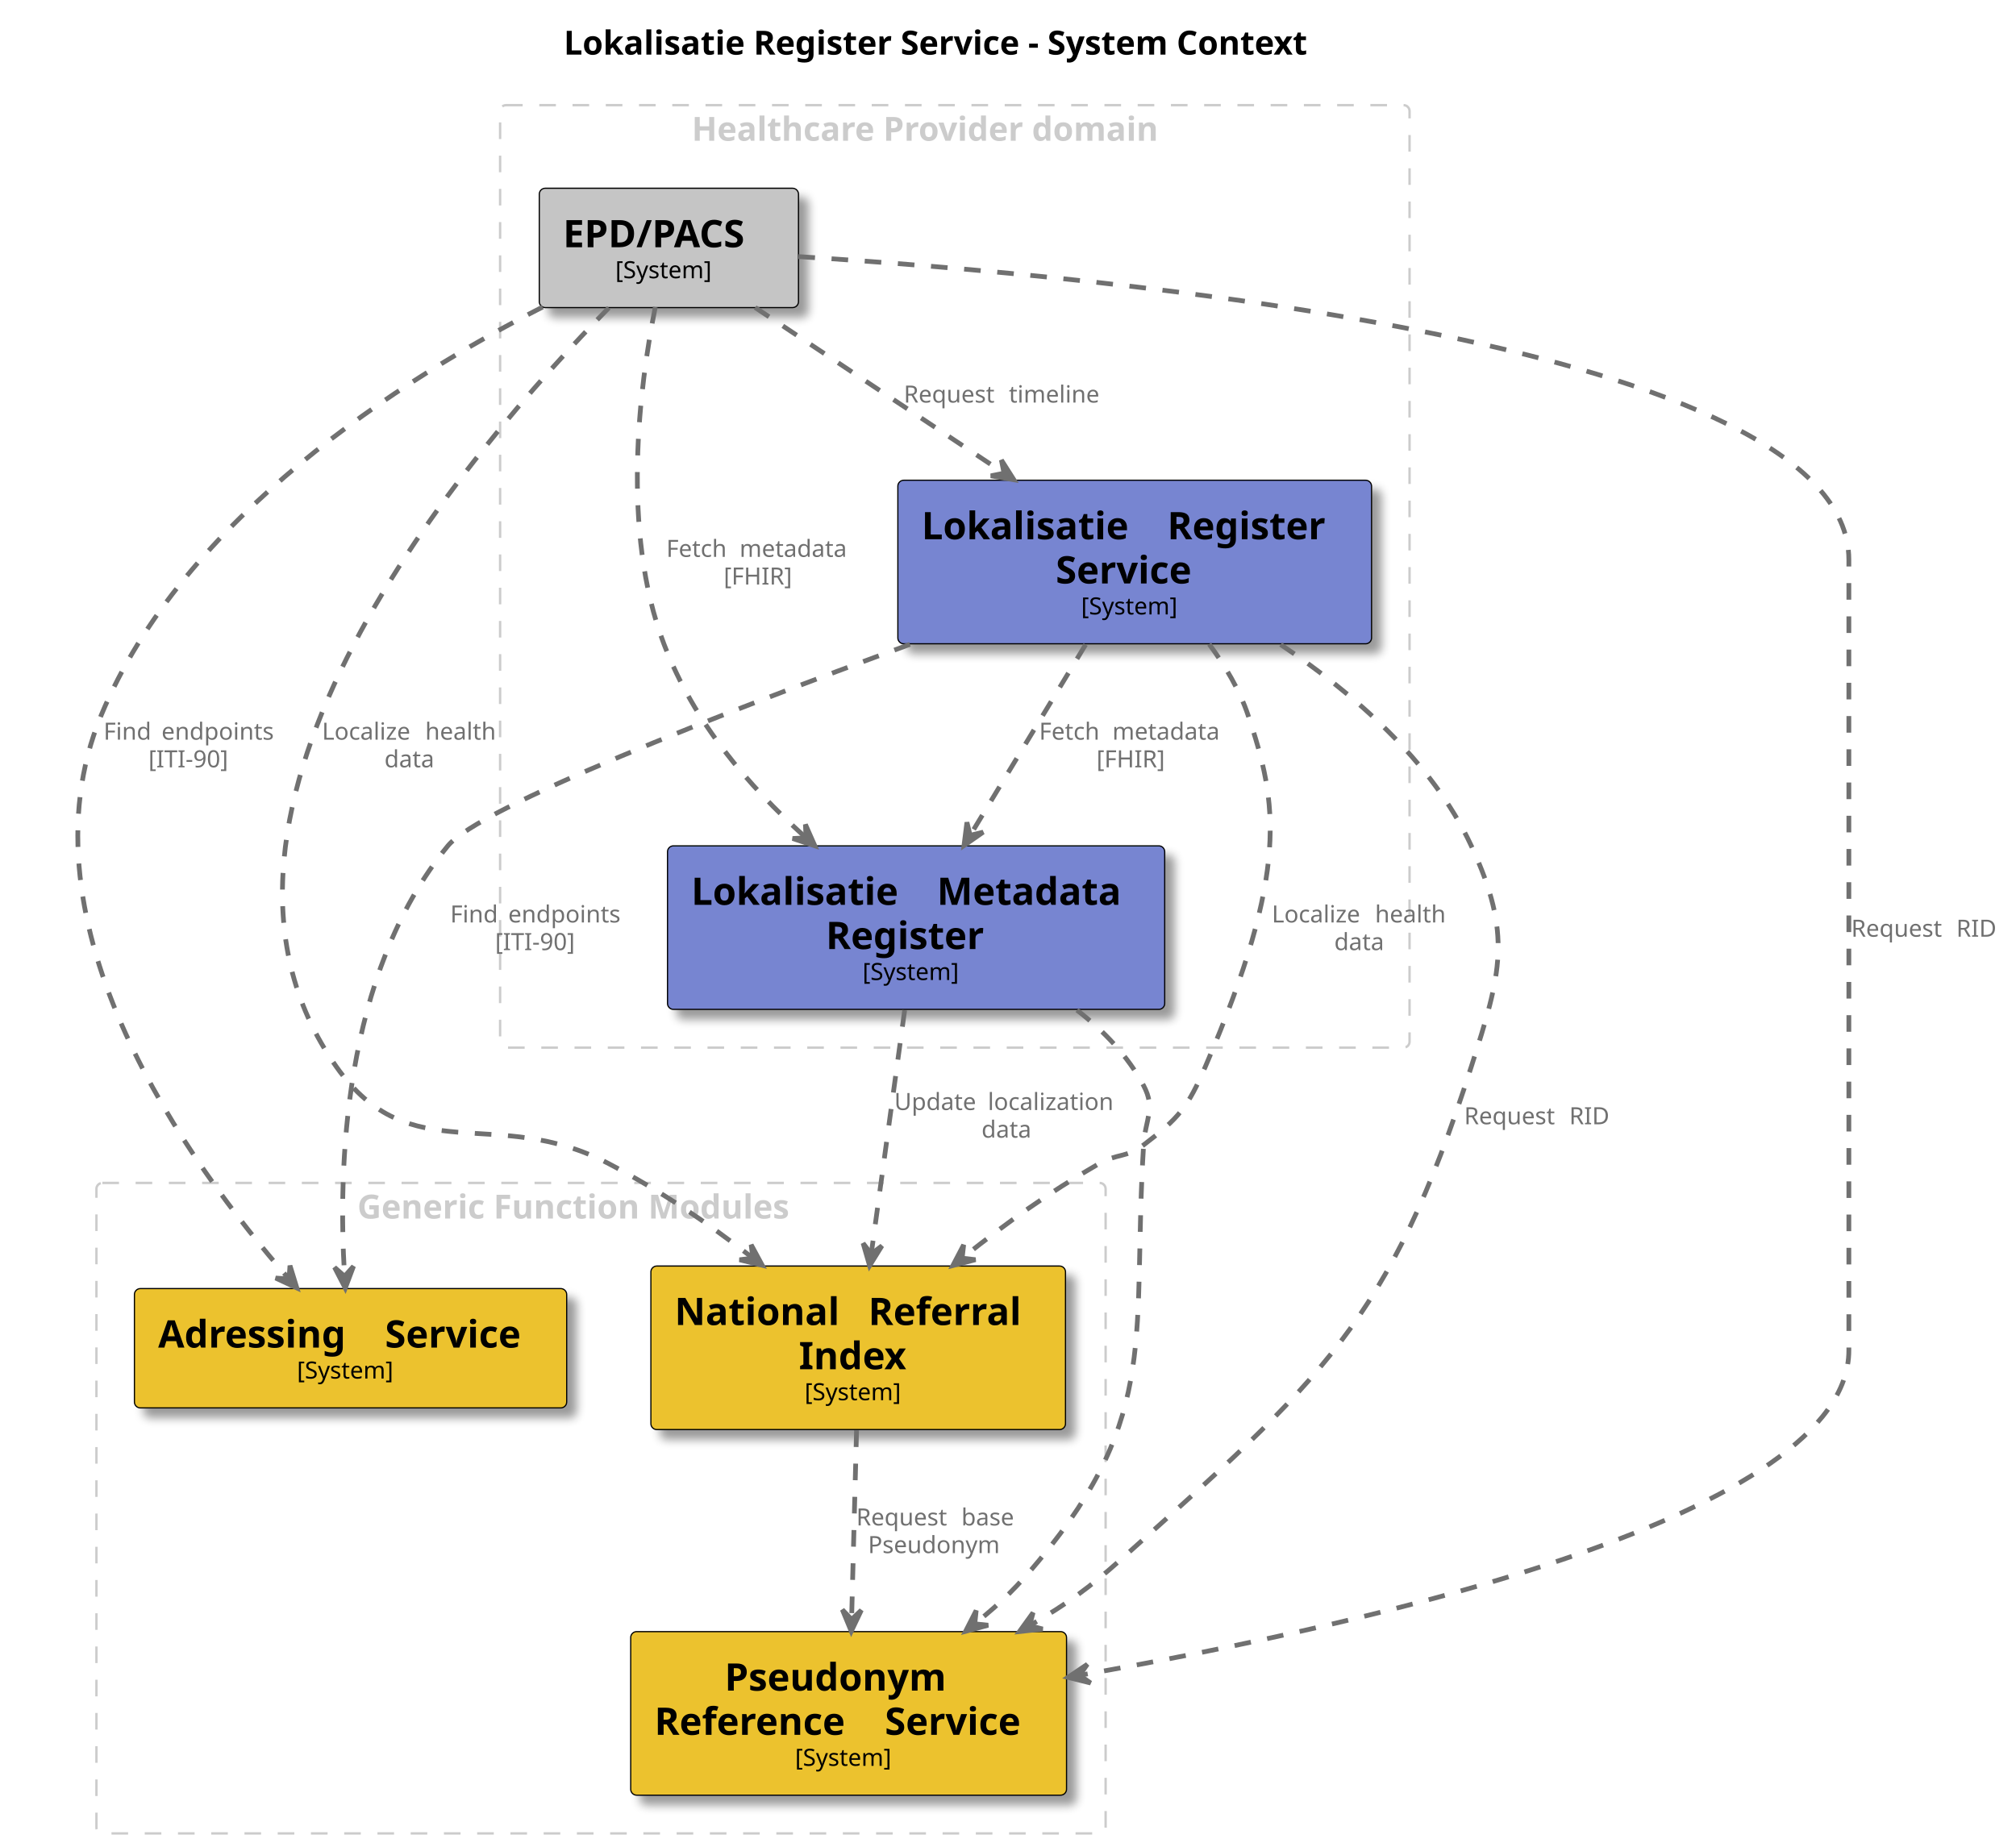
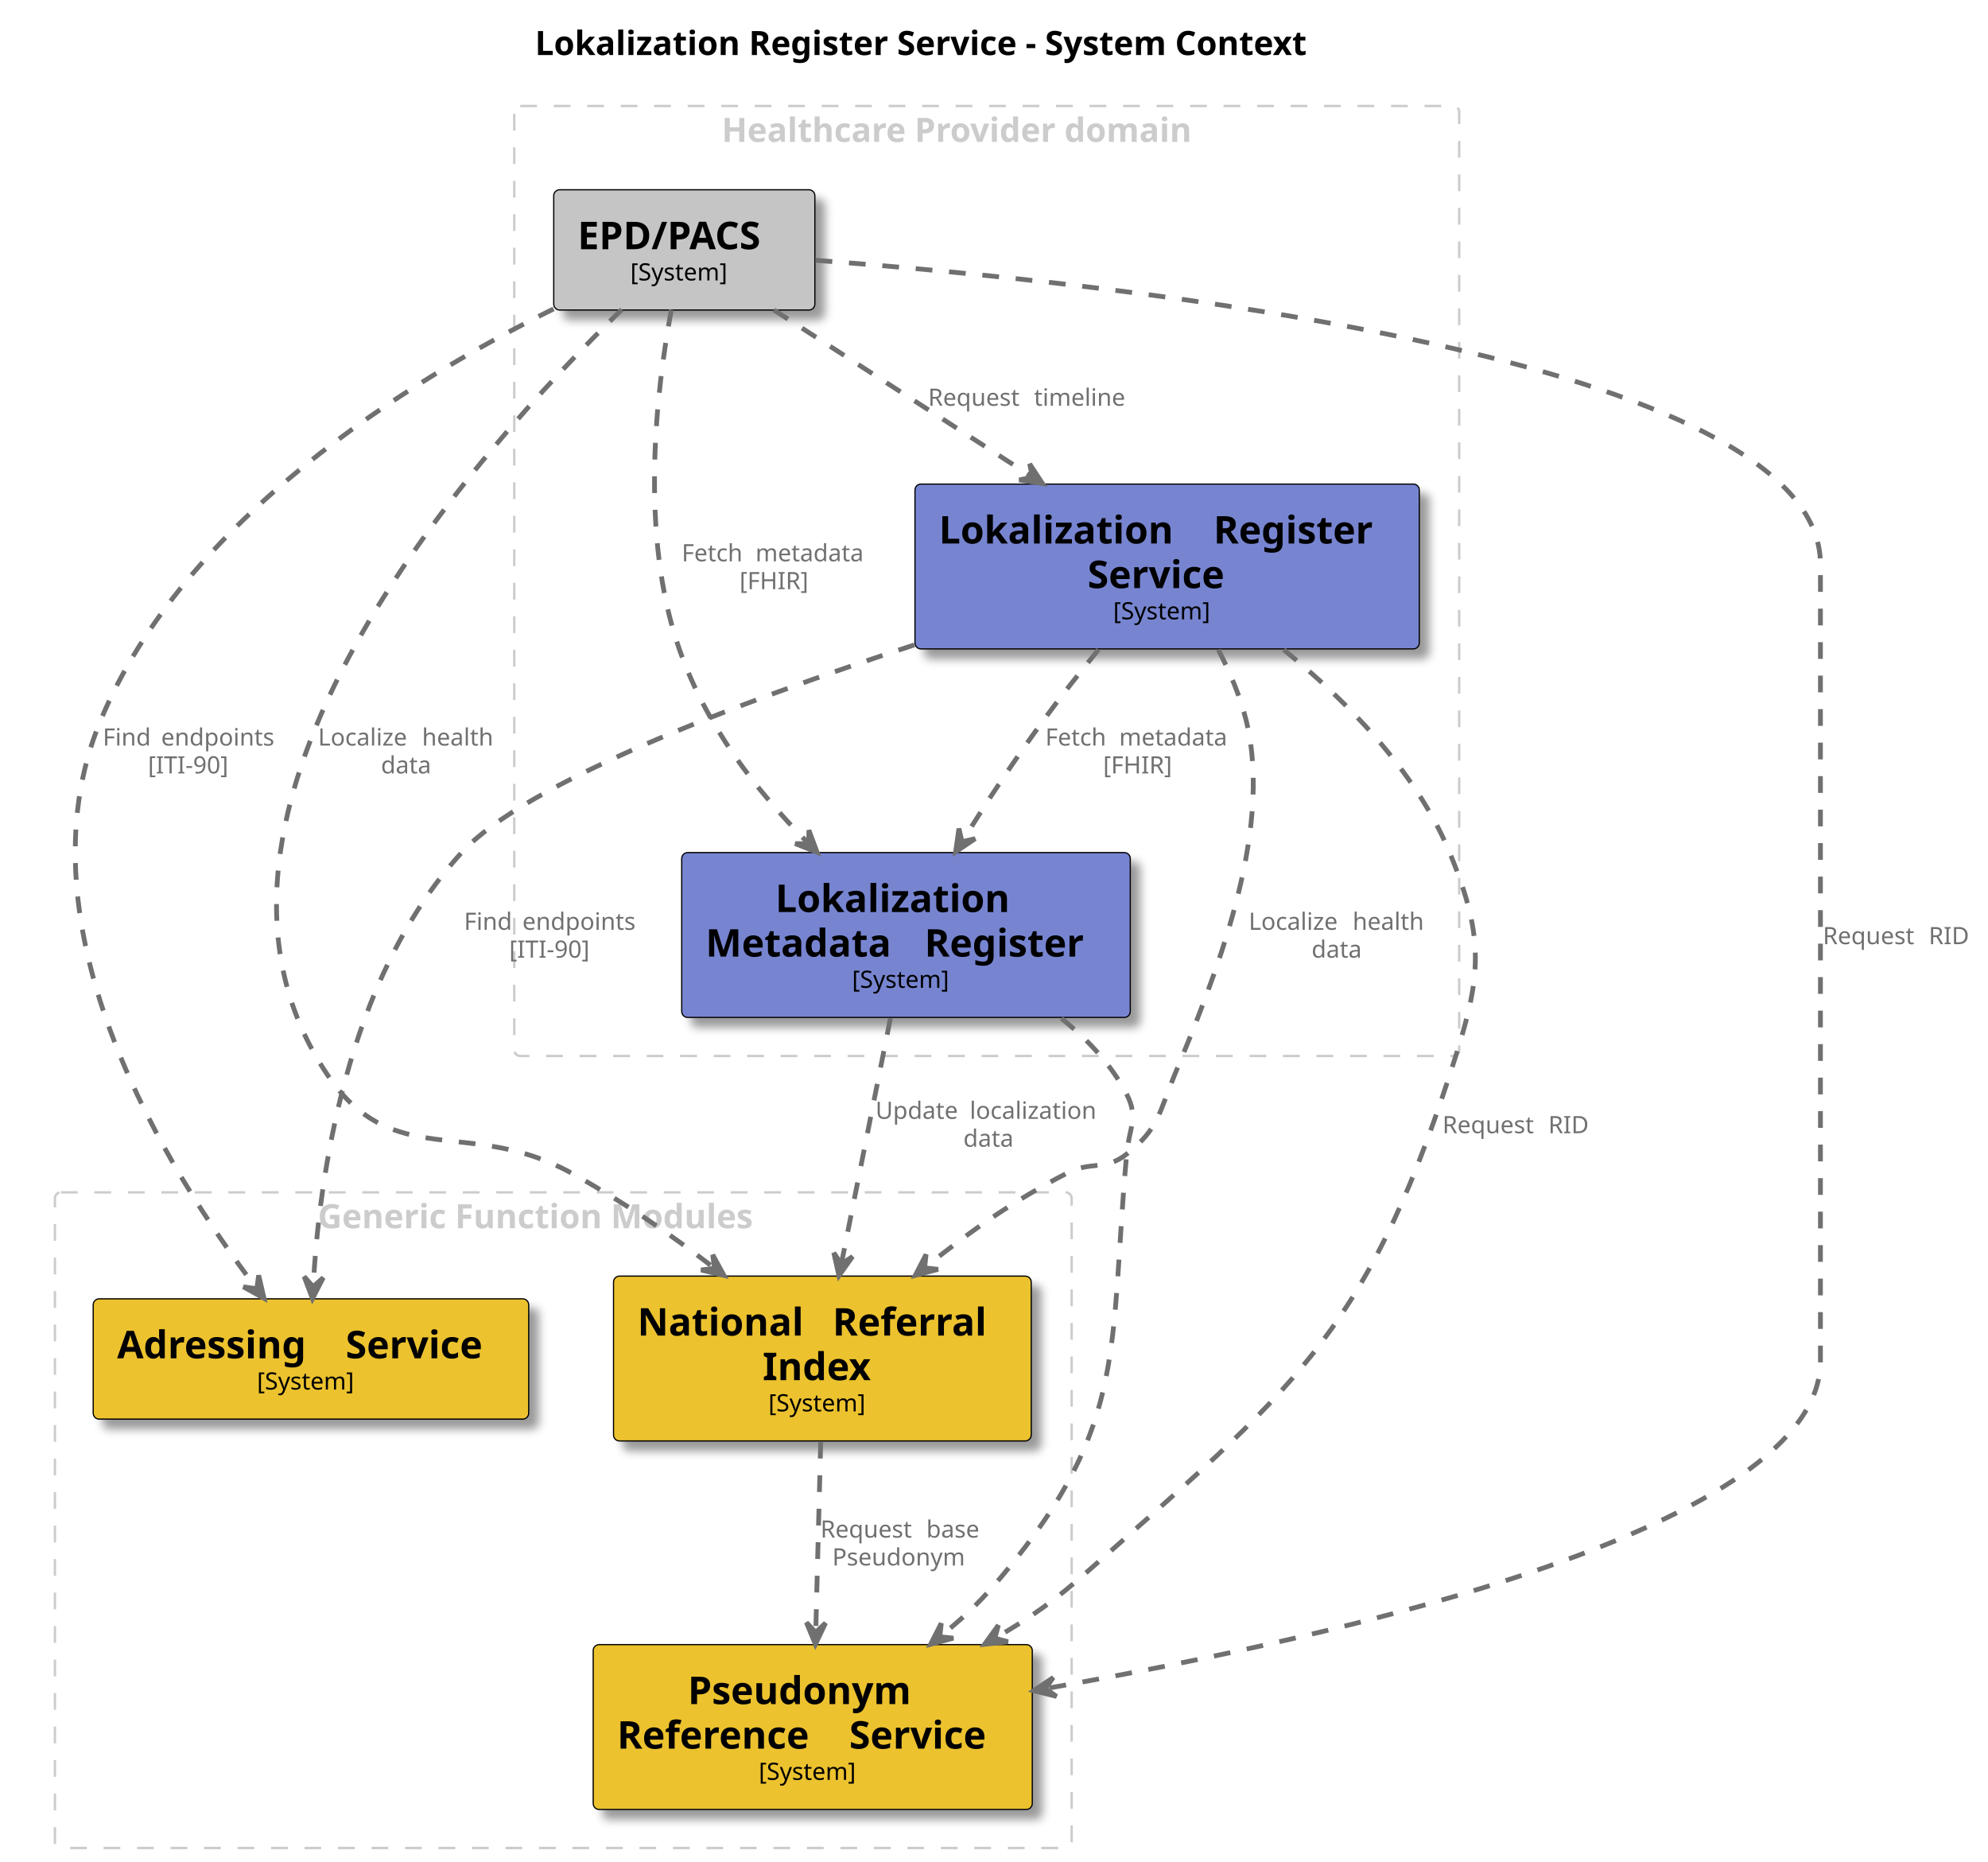
- <svg xmlns="http://www.w3.org/2000/svg" contentStyleType="text/css" height="778px" preserveAspectRatio="none" style="width:849px;height:778px;background:#FFFFFF;" version="1.1" viewBox="0 0 849 778" width="849px" zoomAndPan="magnify">
+ <svg xmlns="http://www.w3.org/2000/svg" contentStyleType="text/css" height="778px" preserveAspectRatio="none" style="width:831px;height:778px;background:#FFFFFF;" version="1.1" viewBox="0 0 831 778" width="831px" zoomAndPan="magnify">
  <defs>
-     <filter height="300%" id="f1ekboitgwnwz3" width="300%" x="-1" y="-1">
+     <filter height="300%" id="f1lw5oop4vd9vb" width="300%" x="-1" y="-1">
      <feGaussianBlur result="blurOut" stdDeviation="2.0" />
      <feColorMatrix in="blurOut" result="blurOut2" type="matrix" values="0 0 0 0 0 0 0 0 0 0 0 0 0 0 0 0 0 0 .4 0" />
      <feOffset dx="4.0" dy="4.0" in="blurOut2" result="blurOut3" />
      <feBlend in="SourceGraphic" in2="blurOut3" mode="normal" />
    </filter>
  </defs>
  <g>
-     <text fill="#000000" font-family="sans-serif" font-size="14" font-weight="bold" lengthAdjust="spacing" textLength="360.65" x="237.403" y="22.995">Lokalisatie Register Service - System Context</text>
+     <text fill="#000000" font-family="sans-serif" font-size="14" font-weight="bold" lengthAdjust="spacing" textLength="370.556" x="223.625" y="22.995">Lokalization Register Service - System Context</text>
    <g id="cluster_group1">
-       <rect fill="none" height="274" rx="2.5" ry="2.5" style="stroke:#CCCCCC;stroke-width:1.0;stroke-dasharray:7.0,7.0;" width="425" x="40.61" y="498.297" />
-       <text fill="#CCCCCC" font-family="sans-serif" font-size="14" font-weight="bold" lengthAdjust="spacing" textLength="205.235" x="150.492" y="513.292">Generic Function Modules</text>
+       <rect fill="none" height="274" rx="2.5" ry="2.5" style="stroke:#CCCCCC;stroke-width:1.0;stroke-dasharray:7.0,7.0;" width="425" x="22.96" y="498.297" />
+       <text fill="#CCCCCC" font-family="sans-serif" font-size="14" font-weight="bold" lengthAdjust="spacing" textLength="205.235" x="132.842" y="513.292">Generic Function Modules</text>
    </g>
    <g id="cluster_group2">
-       <rect fill="none" height="397" rx="2.5" ry="2.5" style="stroke:#CCCCCC;stroke-width:1.0;stroke-dasharray:7.0,7.0;" width="383" x="210.61" y="44.297" />
-       <text fill="#CCCCCC" font-family="sans-serif" font-size="14" font-weight="bold" lengthAdjust="spacing" textLength="221.58" x="291.32" y="59.292">Healthcare Provider domain</text>
+       <rect fill="none" height="397" rx="2.5" ry="2.5" style="stroke:#CCCCCC;stroke-width:1.0;stroke-dasharray:7.0,7.0;" width="395" x="214.96" y="44.297" />
+       <text fill="#CCCCCC" font-family="sans-serif" font-size="14" font-weight="bold" lengthAdjust="spacing" textLength="221.58" x="301.67" y="59.292">Healthcare Provider domain</text>
    </g>
    <g id="elem_PseudonymReferenceService">
-       <rect fill="#ECC22E" filter="url(#f1ekboitgwnwz3)" height="68.891" rx="2.5" ry="2.5" style="stroke:#000000;stroke-width:0.5;" width="183.539" x="265.61" y="687.297" />
-       <text fill="#000000" font-family="sans-serif" font-size="16" font-weight="bold" lengthAdjust="spacing" textLength="104.43" x="305.165" y="712.148">Pseudonym</text>
-       <text fill="#000000" font-family="sans-serif" font-size="16" font-weight="bold" lengthAdjust="spacing" textLength="91.453" x="275.61" y="730.773">Reference</text>
-       <text fill="#000000" font-family="sans-serif" font-size="16" font-weight="bold" lengthAdjust="spacing" textLength="5.57" x="367.063" y="730.773"> </text>
-       <text fill="#000000" font-family="sans-serif" font-size="16" font-weight="bold" lengthAdjust="spacing" textLength="66.516" x="372.633" y="730.773">Service</text>
-       <text fill="#000000" font-family="sans-serif" font-size="10" lengthAdjust="spacing" textLength="45.093" x="334.833" y="743.829">[System]</text>
+       <rect fill="#ECC22E" filter="url(#f1lw5oop4vd9vb)" height="68.891" rx="2.5" ry="2.5" style="stroke:#000000;stroke-width:0.5;" width="183.539" x="247.96" y="687.297" />
+       <text fill="#000000" font-family="sans-serif" font-size="16" font-weight="bold" lengthAdjust="spacing" textLength="104.43" x="287.515" y="712.148">Pseudonym</text>
+       <text fill="#000000" font-family="sans-serif" font-size="16" font-weight="bold" lengthAdjust="spacing" textLength="91.453" x="257.96" y="730.773">Reference</text>
+       <text fill="#000000" font-family="sans-serif" font-size="16" font-weight="bold" lengthAdjust="spacing" textLength="5.57" x="349.413" y="730.773"> </text>
+       <text fill="#000000" font-family="sans-serif" font-size="16" font-weight="bold" lengthAdjust="spacing" textLength="66.516" x="354.983" y="730.773">Service</text>
+       <text fill="#000000" font-family="sans-serif" font-size="10" lengthAdjust="spacing" textLength="45.093" x="317.183" y="743.829">[System]</text>
    </g>
    <g id="elem_AdressingService">
-       <rect fill="#ECC22E" filter="url(#f1ekboitgwnwz3)" height="50.266" rx="2.5" ry="2.5" style="stroke:#000000;stroke-width:0.5;" width="182.039" x="56.61" y="542.797" />
-       <text fill="#000000" font-family="sans-serif" font-size="16" font-weight="bold" lengthAdjust="spacing" textLength="89.953" x="66.61" y="567.648">Adressing</text>
-       <text fill="#000000" font-family="sans-serif" font-size="16" font-weight="bold" lengthAdjust="spacing" textLength="5.57" x="156.563" y="567.648"> </text>
-       <text fill="#000000" font-family="sans-serif" font-size="16" font-weight="bold" lengthAdjust="spacing" textLength="66.516" x="162.133" y="567.648">Service</text>
-       <text fill="#000000" font-family="sans-serif" font-size="10" lengthAdjust="spacing" textLength="45.093" x="125.083" y="580.704">[System]</text>
+       <rect fill="#ECC22E" filter="url(#f1lw5oop4vd9vb)" height="50.266" rx="2.5" ry="2.5" style="stroke:#000000;stroke-width:0.5;" width="182.039" x="38.96" y="542.797" />
+       <text fill="#000000" font-family="sans-serif" font-size="16" font-weight="bold" lengthAdjust="spacing" textLength="89.953" x="48.96" y="567.648">Adressing</text>
+       <text fill="#000000" font-family="sans-serif" font-size="16" font-weight="bold" lengthAdjust="spacing" textLength="5.57" x="138.913" y="567.648"> </text>
+       <text fill="#000000" font-family="sans-serif" font-size="16" font-weight="bold" lengthAdjust="spacing" textLength="66.516" x="144.483" y="567.648">Service</text>
+       <text fill="#000000" font-family="sans-serif" font-size="10" lengthAdjust="spacing" textLength="45.093" x="107.433" y="580.704">[System]</text>
    </g>
    <g id="elem_NationalReferralIndex">
-       <rect fill="#ECC22E" filter="url(#f1ekboitgwnwz3)" height="68.891" rx="2.5" ry="2.5" style="stroke:#000000;stroke-width:0.5;" width="174.602" x="274.11" y="533.297" />
-       <text fill="#000000" font-family="sans-serif" font-size="16" font-weight="bold" lengthAdjust="spacing" textLength="75.984" x="284.11" y="558.148">National</text>
-       <text fill="#000000" font-family="sans-serif" font-size="16" font-weight="bold" lengthAdjust="spacing" textLength="5.57" x="360.094" y="558.148"> </text>
-       <text fill="#000000" font-family="sans-serif" font-size="16" font-weight="bold" lengthAdjust="spacing" textLength="73.047" x="365.665" y="558.148">Referral</text>
-       <text fill="#000000" font-family="sans-serif" font-size="16" font-weight="bold" lengthAdjust="spacing" textLength="49.969" x="336.426" y="576.773">Index</text>
-       <text fill="#000000" font-family="sans-serif" font-size="10" lengthAdjust="spacing" textLength="45.093" x="338.864" y="589.829">[System]</text>
+       <rect fill="#ECC22E" filter="url(#f1lw5oop4vd9vb)" height="68.891" rx="2.5" ry="2.5" style="stroke:#000000;stroke-width:0.5;" width="174.602" x="256.46" y="533.297" />
+       <text fill="#000000" font-family="sans-serif" font-size="16" font-weight="bold" lengthAdjust="spacing" textLength="75.984" x="266.46" y="558.148">National</text>
+       <text fill="#000000" font-family="sans-serif" font-size="16" font-weight="bold" lengthAdjust="spacing" textLength="5.57" x="342.444" y="558.148"> </text>
+       <text fill="#000000" font-family="sans-serif" font-size="16" font-weight="bold" lengthAdjust="spacing" textLength="73.047" x="348.015" y="558.148">Referral</text>
+       <text fill="#000000" font-family="sans-serif" font-size="16" font-weight="bold" lengthAdjust="spacing" textLength="49.969" x="318.776" y="576.773">Index</text>
+       <text fill="#000000" font-family="sans-serif" font-size="10" lengthAdjust="spacing" textLength="45.093" x="321.214" y="589.829">[System]</text>
    </g>
-     <g id="elem_LokalisatieMetadataRegister">
-       <rect fill="#7785D1" filter="url(#f1ekboitgwnwz3)" height="68.891" rx="2.5" ry="2.5" style="stroke:#000000;stroke-width:0.5;" width="209.383" x="281.11" y="356.297" />
-       <text fill="#000000" font-family="sans-serif" font-size="16" font-weight="bold" lengthAdjust="spacing" textLength="97.898" x="291.11" y="381.148">Lokalisatie</text>
-       <text fill="#000000" font-family="sans-serif" font-size="16" font-weight="bold" lengthAdjust="spacing" textLength="5.57" x="389.008" y="381.148"> </text>
-       <text fill="#000000" font-family="sans-serif" font-size="16" font-weight="bold" lengthAdjust="spacing" textLength="85.914" x="394.579" y="381.148">Metadata</text>
-       <text fill="#000000" font-family="sans-serif" font-size="16" font-weight="bold" lengthAdjust="spacing" textLength="76.023" x="347.79" y="399.773">Register</text>
-       <text fill="#000000" font-family="sans-serif" font-size="10" lengthAdjust="spacing" textLength="45.093" x="363.255" y="412.829">[System]</text>
+     <g id="elem_LokalizationMetadataRegister">
+       <rect fill="#7785D1" filter="url(#f1lw5oop4vd9vb)" height="68.891" rx="2.5" ry="2.5" style="stroke:#000000;stroke-width:0.5;" width="187.508" x="284.96" y="356.297" />
+       <text fill="#000000" font-family="sans-serif" font-size="16" font-weight="bold" lengthAdjust="spacing" textLength="109.219" x="324.104" y="381.148">Lokalization</text>
+       <text fill="#000000" font-family="sans-serif" font-size="16" font-weight="bold" lengthAdjust="spacing" textLength="85.914" x="294.96" y="399.773">Metadata</text>
+       <text fill="#000000" font-family="sans-serif" font-size="16" font-weight="bold" lengthAdjust="spacing" textLength="5.57" x="380.874" y="399.773"> </text>
+       <text fill="#000000" font-family="sans-serif" font-size="16" font-weight="bold" lengthAdjust="spacing" textLength="76.023" x="386.444" y="399.773">Register</text>
+       <text fill="#000000" font-family="sans-serif" font-size="10" lengthAdjust="spacing" textLength="45.093" x="356.168" y="412.829">[System]</text>
    </g>
-     <g id="elem_LokalisatieRegisterService">
-       <rect fill="#7785D1" filter="url(#f1ekboitgwnwz3)" height="68.891" rx="2.5" ry="2.5" style="stroke:#000000;stroke-width:0.5;" width="199.492" x="378.11" y="202.297" />
-       <text fill="#000000" font-family="sans-serif" font-size="16" font-weight="bold" lengthAdjust="spacing" textLength="97.898" x="388.11" y="227.148">Lokalisatie</text>
-       <text fill="#000000" font-family="sans-serif" font-size="16" font-weight="bold" lengthAdjust="spacing" textLength="5.57" x="486.008" y="227.148"> </text>
-       <text fill="#000000" font-family="sans-serif" font-size="16" font-weight="bold" lengthAdjust="spacing" textLength="76.023" x="491.579" y="227.148">Register</text>
-       <text fill="#000000" font-family="sans-serif" font-size="16" font-weight="bold" lengthAdjust="spacing" textLength="66.516" x="444.598" y="245.773">Service</text>
-       <text fill="#000000" font-family="sans-serif" font-size="10" lengthAdjust="spacing" textLength="45.093" x="455.31" y="258.829">[System]</text>
+     <g id="elem_LokalizationRegisterService">
+       <rect fill="#7785D1" filter="url(#f1lw5oop4vd9vb)" height="68.891" rx="2.5" ry="2.5" style="stroke:#000000;stroke-width:0.5;" width="210.812" x="382.46" y="202.297" />
+       <text fill="#000000" font-family="sans-serif" font-size="16" font-weight="bold" lengthAdjust="spacing" textLength="109.219" x="392.46" y="227.148">Lokalization</text>
+       <text fill="#000000" font-family="sans-serif" font-size="16" font-weight="bold" lengthAdjust="spacing" textLength="5.57" x="501.679" y="227.148"> </text>
+       <text fill="#000000" font-family="sans-serif" font-size="16" font-weight="bold" lengthAdjust="spacing" textLength="76.023" x="507.249" y="227.148">Register</text>
+       <text fill="#000000" font-family="sans-serif" font-size="16" font-weight="bold" lengthAdjust="spacing" textLength="66.516" x="454.608" y="245.773">Service</text>
+       <text fill="#000000" font-family="sans-serif" font-size="10" lengthAdjust="spacing" textLength="45.093" x="465.32" y="258.829">[System]</text>
    </g>
    <g id="elem_EPDPACS">
-       <rect fill="#C5C5C5" filter="url(#f1ekboitgwnwz3)" height="50.266" rx="2.5" ry="2.5" style="stroke:#000000;stroke-width:0.5;" width="109.156" x="227.11" y="79.297" />
-       <text fill="#000000" font-family="sans-serif" font-size="16" font-weight="bold" lengthAdjust="spacing" textLength="89.156" x="237.11" y="104.148">EPD/PACS</text>
-       <text fill="#000000" font-family="sans-serif" font-size="10" lengthAdjust="spacing" textLength="45.093" x="259.142" y="117.204">[System]</text>
+       <rect fill="#C5C5C5" filter="url(#f1lw5oop4vd9vb)" height="50.266" rx="2.5" ry="2.5" style="stroke:#000000;stroke-width:0.5;" width="109.156" x="231.46" y="79.297" />
+       <text fill="#000000" font-family="sans-serif" font-size="16" font-weight="bold" lengthAdjust="spacing" textLength="89.156" x="241.46" y="104.148">EPD/PACS</text>
+       <text fill="#000000" font-family="sans-serif" font-size="10" lengthAdjust="spacing" textLength="45.093" x="263.492" y="117.204">[System]</text>
    </g>
-     <g id="link_LokalisatieMetadataRegister_NationalReferralIndex">
-       <path d="M380.98,425.537 C376.73,456.527 371.286,496.263 367.036,527.213 " fill="none" id="LokalisatieMetadataRegister-to-NationalReferralIndex" style="stroke:#707070;stroke-width:2.0;stroke-dasharray:7.0,7.0;" />
-       <polygon fill="#707070" points="366.22,533.157,371.407,524.785,366.9,528.203,363.482,523.696,366.22,533.157" style="stroke:#707070;stroke-width:2.0;" />
-       <text fill="#707070" font-family="sans-serif" font-size="10" lengthAdjust="spacing" textLength="36.216" x="376.61" y="467.579">Update</text>
-       <text fill="#707070" font-family="sans-serif" font-size="10" lengthAdjust="spacing" textLength="3.179" x="412.826" y="467.579"> </text>
-       <text fill="#707070" font-family="sans-serif" font-size="10" lengthAdjust="spacing" textLength="56.611" x="416.005" y="467.579">localization</text>
-       <text fill="#707070" font-family="sans-serif" font-size="10" lengthAdjust="spacing" textLength="22.524" x="413.351" y="479.22">data</text>
+     <g id="link_LokalizationMetadataRegister_NationalReferralIndex">
+       <path d="M372.21,425.537 C366.01,456.527 358.057,496.323 351.867,527.273 " fill="none" id="LokalizationMetadataRegister-to-NationalReferralIndex" style="stroke:#707070;stroke-width:2.0;stroke-dasharray:7.0,7.0;" />
+       <polygon fill="#707070" points="350.69,533.157,356.377,525.116,351.671,528.254,348.533,523.547,350.69,533.157" style="stroke:#707070;stroke-width:2.0;" />
+       <text fill="#707070" font-family="sans-serif" font-size="10" lengthAdjust="spacing" textLength="36.216" x="365.96" y="467.579">Update</text>
+       <text fill="#707070" font-family="sans-serif" font-size="10" lengthAdjust="spacing" textLength="3.179" x="402.176" y="467.579"> </text>
+       <text fill="#707070" font-family="sans-serif" font-size="10" lengthAdjust="spacing" textLength="56.611" x="405.354" y="467.579">localization</text>
+       <text fill="#707070" font-family="sans-serif" font-size="10" lengthAdjust="spacing" textLength="22.524" x="402.701" y="479.22">data</text>
    </g>
    <g id="link_NationalReferralIndex_PseudonymReferenceService">
-       <path d="M360.72,602.527 C360.06,627.717 359.317,655.989 358.657,681.159 " fill="none" id="NationalReferralIndex-to-PseudonymReferenceService" style="stroke:#707070;stroke-width:2.0;stroke-dasharray:7.0,7.0;" />
-       <polygon fill="#707070" points="358.5,687.157,362.735,678.265,358.631,682.159,354.737,678.055,358.5,687.157" style="stroke:#707070;stroke-width:2.0;" />
-       <text fill="#707070" font-family="sans-serif" font-size="10" lengthAdjust="spacing" textLength="41.069" x="360.61" y="642.579">Request</text>
-       <text fill="#707070" font-family="sans-serif" font-size="10" lengthAdjust="spacing" textLength="3.179" x="401.679" y="642.579"> </text>
-       <text fill="#707070" font-family="sans-serif" font-size="10" lengthAdjust="spacing" textLength="23.838" x="404.858" y="642.579">base</text>
-       <text fill="#707070" font-family="sans-serif" font-size="10" lengthAdjust="spacing" textLength="58.193" x="365.556" y="654.22">Pseudonym</text>
+       <path d="M343.07,602.527 C342.41,627.717 341.667,655.989 341.007,681.159 " fill="none" id="NationalReferralIndex-to-PseudonymReferenceService" style="stroke:#707070;stroke-width:2.0;stroke-dasharray:7.0,7.0;" />
+       <polygon fill="#707070" points="340.85,687.157,345.084,678.265,340.981,682.159,337.087,678.055,340.85,687.157" style="stroke:#707070;stroke-width:2.0;" />
+       <text fill="#707070" font-family="sans-serif" font-size="10" lengthAdjust="spacing" textLength="41.069" x="342.96" y="642.579">Request</text>
+       <text fill="#707070" font-family="sans-serif" font-size="10" lengthAdjust="spacing" textLength="3.179" x="384.029" y="642.579"> </text>
+       <text fill="#707070" font-family="sans-serif" font-size="10" lengthAdjust="spacing" textLength="23.838" x="387.208" y="642.579">base</text>
+       <text fill="#707070" font-family="sans-serif" font-size="10" lengthAdjust="spacing" textLength="58.193" x="347.906" y="654.22">Pseudonym</text>
    </g>
-     <g id="link_LokalisatieMetadataRegister_PseudonymReferenceService">
-       <path d="M453.55,425.507 C464.85,434.257 475.01,444.807 481.61,457.297 C486.8,467.117 482.3,471.207 481.61,482.297 C476.63,562.337 488.82,595.577 437.61,657.297 C428.67,668.077 422.281,674.478 411.291,683.388 " fill="none" id="LokalisatieMetadataRegister-to-PseudonymReferenceService" style="stroke:#707070;stroke-width:2.0;stroke-dasharray:7.0,7.0;" />
-       <polygon fill="#707070" points="406.63,687.167,416.14,684.606,410.514,684.018,411.102,678.392,406.63,687.167" style="stroke:#707070;stroke-width:2.0;" />
-       <text fill="#000000" font-family="sans-serif" font-size="10" lengthAdjust="spacing" textLength="3.179" x="481.61" y="571.579"> </text>
+     <g id="link_LokalizationMetadataRegister_PseudonymReferenceService">
+       <path d="M443.66,425.597 C454.66,434.377 464.58,444.927 470.96,457.297 C476.05,467.177 471.97,471.227 470.96,482.297 C463.63,562.977 471.69,594.947 419.96,657.297 C411.02,668.077 404.631,674.478 393.641,683.388 " fill="none" id="LokalizationMetadataRegister-to-PseudonymReferenceService" style="stroke:#707070;stroke-width:2.0;stroke-dasharray:7.0,7.0;" />
+       <polygon fill="#707070" points="388.98,687.167,398.49,684.606,392.864,684.018,393.452,678.392,388.98,687.167" style="stroke:#707070;stroke-width:2.0;" />
+       <text fill="#000000" font-family="sans-serif" font-size="10" lengthAdjust="spacing" textLength="3.179" x="470.96" y="571.579"> </text>
    </g>
-     <g id="link_LokalisatieRegisterService_PseudonymReferenceService">
-       <path d="M539.31,271.507 C569.56,291.717 602.99,320.467 619.61,356.297 C637,393.797 632.19,409.927 619.61,449.297 C585.08,557.377 556.13,581.607 471.61,657.297 C459.04,668.557 449.314,675.616 434.484,684.256 " fill="none" id="LokalisatieRegisterService-to-PseudonymReferenceService" style="stroke:#707070;stroke-width:2.0;stroke-dasharray:7.0,7.0;" />
-       <polygon fill="#707070" points="429.3,687.277,439.09,686.202,433.62,684.76,435.063,679.29,429.3,687.277" style="stroke:#707070;stroke-width:2.0;" />
-       <text fill="#707070" font-family="sans-serif" font-size="10" lengthAdjust="spacing" textLength="41.069" x="616.61" y="473.579">Request</text>
-       <text fill="#707070" font-family="sans-serif" font-size="10" lengthAdjust="spacing" textLength="3.179" x="657.679" y="473.579"> </text>
-       <text fill="#707070" font-family="sans-serif" font-size="10" lengthAdjust="spacing" textLength="17.598" x="660.858" y="473.579">RID</text>
+     <g id="link_LokalizationRegisterService_PseudonymReferenceService">
+       <path d="M536.63,271.537 C562.51,292.557 591.83,322.087 605.96,356.297 C621.74,394.497 618.79,410.007 605.96,449.297 C570.43,558.137 539.74,581.457 453.96,657.297 C441.32,668.477 431.566,675.509 416.736,684.139 " fill="none" id="LokalizationRegisterService-to-PseudonymReferenceService" style="stroke:#707070;stroke-width:2.0;stroke-dasharray:7.0,7.0;" />
+       <polygon fill="#707070" points="411.55,687.157,421.341,686.087,415.872,684.642,417.317,679.173,411.55,687.157" style="stroke:#707070;stroke-width:2.0;" />
+       <text fill="#707070" font-family="sans-serif" font-size="10" lengthAdjust="spacing" textLength="41.069" x="602.96" y="473.579">Request</text>
+       <text fill="#707070" font-family="sans-serif" font-size="10" lengthAdjust="spacing" textLength="3.179" x="644.029" y="473.579"> </text>
+       <text fill="#707070" font-family="sans-serif" font-size="10" lengthAdjust="spacing" textLength="17.598" x="647.208" y="473.579">RID</text>
    </g>
-     <g id="link_LokalisatieRegisterService_NationalReferralIndex">
-       <path d="M509.24,271.367 C515.94,280.427 522.05,290.687 525.61,301.297 C537.93,338.027 543.26,366.447 507.61,449.297 C500.23,466.447 496.46,470.987 481.61,482.297 C474.32,487.847 470.55,485.717 462.61,490.297 C441.27,502.607 423.968,515.065 405.968,529.365 " fill="none" id="LokalisatieRegisterService-to-NationalReferralIndex" style="stroke:#707070;stroke-width:2.0;stroke-dasharray:7.0,7.0;" />
-       <polygon fill="#707070" points="401.27,533.097,410.805,530.63,405.185,529.987,405.829,524.367,401.27,533.097" style="stroke:#707070;stroke-width:2.0;" />
-       <text fill="#707070" font-family="sans-serif" font-size="10" lengthAdjust="spacing" textLength="40.273" x="535.61" y="388.579">Localize</text>
-       <text fill="#707070" font-family="sans-serif" font-size="10" lengthAdjust="spacing" textLength="3.179" x="575.883" y="388.579"> </text>
-       <text fill="#707070" font-family="sans-serif" font-size="10" lengthAdjust="spacing" textLength="31.655" x="579.062" y="388.579">health</text>
-       <text fill="#707070" font-family="sans-serif" font-size="10" lengthAdjust="spacing" textLength="22.524" x="561.902" y="400.22">data</text>
+     <g id="link_LokalizationRegisterService_NationalReferralIndex">
+       <path d="M509.28,271.547 C514.08,280.837 518.48,291.157 520.96,301.297 C532.55,348.717 507.01,410.487 490.96,449.297 C484.41,465.147 484.43,471.677 470.96,482.297 C461.8,489.517 456.33,484.947 445.96,490.297 C423.54,501.877 405.536,514.548 387.276,529.227 " fill="none" id="LokalizationRegisterService-to-NationalReferralIndex" style="stroke:#707070;stroke-width:2.0;stroke-dasharray:7.0,7.0;" />
+       <polygon fill="#707070" points="382.6,532.987,392.121,530.465,386.497,529.854,387.108,524.23,382.6,532.987" style="stroke:#707070;stroke-width:2.0;" />
+       <text fill="#707070" font-family="sans-serif" font-size="10" lengthAdjust="spacing" textLength="40.273" x="521.96" y="388.579">Localize</text>
+       <text fill="#707070" font-family="sans-serif" font-size="10" lengthAdjust="spacing" textLength="3.179" x="562.233" y="388.579"> </text>
+       <text fill="#707070" font-family="sans-serif" font-size="10" lengthAdjust="spacing" textLength="31.655" x="565.412" y="388.579">health</text>
+       <text fill="#707070" font-family="sans-serif" font-size="10" lengthAdjust="spacing" textLength="22.524" x="548.251" y="400.22">data</text>
    </g>
-     <g id="link_LokalisatieRegisterService_AdressingService">
-       <path d="M383.22,271.417 C304.08,300.427 201.87,340.127 188.61,356.297 C143.86,410.847 142.547,493.987 145.057,536.617 " fill="none" id="LokalisatieRegisterService-to-AdressingService" style="stroke:#707070;stroke-width:2.0;stroke-dasharray:7.0,7.0;" />
-       <polygon fill="#707070" points="145.41,542.607,148.874,533.387,145.116,537.615,140.888,533.857,145.41,542.607" style="stroke:#707070;stroke-width:2.0;" />
-       <text fill="#707070" font-family="sans-serif" font-size="10" lengthAdjust="spacing" textLength="21.216" x="189.61" y="388.579">Find</text>
-       <text fill="#707070" font-family="sans-serif" font-size="10" lengthAdjust="spacing" textLength="3.179" x="210.826" y="388.579"> </text>
-       <text fill="#707070" font-family="sans-serif" font-size="10" lengthAdjust="spacing" textLength="49.551" x="214.005" y="388.579">endpoints</text>
-       <text fill="#707070" font-family="sans-serif" font-size="10" lengthAdjust="spacing" textLength="36.143" x="208.511" y="400.22">[ITI-90]</text>
+     <g id="link_LokalizationRegisterService_AdressingService">
+       <path d="M382.2,269.517 C308.81,293.477 219.61,327.097 192.96,356.297 C144.1,409.827 133.401,493.857 130.961,536.717 " fill="none" id="LokalizationRegisterService-to-AdressingService" style="stroke:#707070;stroke-width:2.0;stroke-dasharray:7.0,7.0;" />
+       <polygon fill="#707070" points="130.62,542.707,135.125,533.949,130.904,537.715,127.138,533.494,130.62,542.707" style="stroke:#707070;stroke-width:2.0;" />
+       <text fill="#707070" font-family="sans-serif" font-size="10" lengthAdjust="spacing" textLength="21.216" x="193.96" y="388.579">Find</text>
+       <text fill="#707070" font-family="sans-serif" font-size="10" lengthAdjust="spacing" textLength="3.179" x="215.176" y="388.579"> </text>
+       <text fill="#707070" font-family="sans-serif" font-size="10" lengthAdjust="spacing" textLength="49.551" x="218.355" y="388.579">endpoints</text>
+       <text fill="#707070" font-family="sans-serif" font-size="10" lengthAdjust="spacing" textLength="36.143" x="212.861" y="400.22">[ITI-90]</text>
    </g>
-     <g id="link_LokalisatieRegisterService_LokalisatieMetadataRegister">
-       <path d="M457.19,271.527 C441.95,296.717 424.306,325.853 409.076,351.024 " fill="none" id="LokalisatieRegisterService-to-LokalisatieMetadataRegister" style="stroke:#707070;stroke-width:2.0;stroke-dasharray:7.0,7.0;" />
-       <polygon fill="#707070" points="405.97,356.157,414.051,350.527,408.558,351.879,407.207,346.386,405.97,356.157" style="stroke:#707070;stroke-width:2.0;" />
-       <text fill="#707070" font-family="sans-serif" font-size="10" lengthAdjust="spacing" textLength="27.661" x="437.61" y="311.579">Fetch</text>
-       <text fill="#707070" font-family="sans-serif" font-size="10" lengthAdjust="spacing" textLength="3.179" x="465.271" y="311.579"> </text>
-       <text fill="#707070" font-family="sans-serif" font-size="10" lengthAdjust="spacing" textLength="48.467" x="468.45" y="311.579">metadata</text>
-       <text fill="#707070" font-family="sans-serif" font-size="10" lengthAdjust="spacing" textLength="30.972" x="461.777" y="323.22">[FHIR]</text>
+     <g id="link_LokalizationRegisterService_LokalizationMetadataRegister">
+       <path d="M459.16,271.507 C451.41,280.977 443.17,291.387 435.96,301.297 C423.16,318.877 413.133,334.151 402.643,350.911 " fill="none" id="LokalizationRegisterService-to-LokalizationMetadataRegister" style="stroke:#707070;stroke-width:2.0;stroke-dasharray:7.0,7.0;" />
+       <polygon fill="#707070" points="399.46,355.997,407.625,350.49,402.113,351.759,400.844,346.246,399.46,355.997" style="stroke:#707070;stroke-width:2.0;" />
+       <text fill="#707070" font-family="sans-serif" font-size="10" lengthAdjust="spacing" textLength="27.661" x="436.96" y="311.579">Fetch</text>
+       <text fill="#707070" font-family="sans-serif" font-size="10" lengthAdjust="spacing" textLength="3.179" x="464.621" y="311.579"> </text>
+       <text fill="#707070" font-family="sans-serif" font-size="10" lengthAdjust="spacing" textLength="48.467" x="467.8" y="311.579">metadata</text>
+       <text fill="#707070" font-family="sans-serif" font-size="10" lengthAdjust="spacing" textLength="30.972" x="461.127" y="323.22">[FHIR]</text>
    </g>
    <g id="link_EPDPACS_NationalReferralIndex">
-       <path d="M256.39,129.667 C198.41,188.697 66.18,342.327 141.61,449.297 C172.88,493.647 208.63,464.947 256.61,490.297 C279.14,502.207 297.49,514.842 316.27,529.332 " fill="none" id="EPDPACS-to-NationalReferralIndex" style="stroke:#707070;stroke-width:2.0;stroke-dasharray:7.0,7.0;" />
-       <polygon fill="#707070" points="321.02,532.997,316.338,524.332,317.061,529.942,311.451,530.666,321.02,532.997" style="stroke:#707070;stroke-width:2.0;" />
-       <text fill="#707070" font-family="sans-serif" font-size="10" lengthAdjust="spacing" textLength="40.273" x="135.61" y="311.579">Localize</text>
-       <text fill="#707070" font-family="sans-serif" font-size="10" lengthAdjust="spacing" textLength="3.179" x="175.883" y="311.579"> </text>
-       <text fill="#707070" font-family="sans-serif" font-size="10" lengthAdjust="spacing" textLength="31.655" x="179.062" y="311.579">health</text>
-       <text fill="#707070" font-family="sans-serif" font-size="10" lengthAdjust="spacing" textLength="22.524" x="161.901" y="323.22">data</text>
+       <path d="M259.93,129.347 C200.02,187.667 62.98,339.827 136.96,449.297 C164.32,489.777 196.22,466.617 238.96,490.297 C261.06,502.537 279.156,515.06 297.876,529.39 " fill="none" id="EPDPACS-to-NationalReferralIndex" style="stroke:#707070;stroke-width:2.0;stroke-dasharray:7.0,7.0;" />
+       <polygon fill="#707070" points="302.64,533.037,297.925,524.39,298.67,529.998,293.062,530.742,302.64,533.037" style="stroke:#707070;stroke-width:2.0;" />
+       <text fill="#707070" font-family="sans-serif" font-size="10" lengthAdjust="spacing" textLength="40.273" x="132.96" y="311.579">Localize</text>
+       <text fill="#707070" font-family="sans-serif" font-size="10" lengthAdjust="spacing" textLength="3.179" x="173.233" y="311.579"> </text>
+       <text fill="#707070" font-family="sans-serif" font-size="10" lengthAdjust="spacing" textLength="31.655" x="176.412" y="311.579">health</text>
+       <text fill="#707070" font-family="sans-serif" font-size="10" lengthAdjust="spacing" textLength="22.524" x="159.251" y="323.22">data</text>
    </g>
    <g id="link_EPDPACS_AdressingService">
-       <path d="M228.53,129.327 C169.26,159.627 77.11,218.007 42.61,301.297 C6,389.677 80.332,491.17 121.072,538 " fill="none" id="EPDPACS-to-AdressingService" style="stroke:#707070;stroke-width:2.0;stroke-dasharray:7.0,7.0;" />
-       <polygon fill="#707070" points="125.01,542.527,122.121,533.111,121.728,538.755,116.085,538.362,125.01,542.527" style="stroke:#707070;stroke-width:2.0;" />
-       <text fill="#707070" font-family="sans-serif" font-size="10" lengthAdjust="spacing" textLength="21.216" x="43.61" y="311.579">Find</text>
-       <text fill="#707070" font-family="sans-serif" font-size="10" lengthAdjust="spacing" textLength="3.179" x="64.826" y="311.579"> </text>
-       <text fill="#707070" font-family="sans-serif" font-size="10" lengthAdjust="spacing" textLength="49.551" x="68.004" y="311.579">endpoints</text>
-       <text fill="#707070" font-family="sans-serif" font-size="10" lengthAdjust="spacing" textLength="36.143" x="62.511" y="323.22">[ITI-90]</text>
+       <path d="M231.4,129.097 C170.78,159.077 76.84,217.087 41.96,301.297 C6,388.107 71.062,490.58 106.742,537.78 " fill="none" id="EPDPACS-to-AdressingService" style="stroke:#707070;stroke-width:2.0;stroke-dasharray:7.0,7.0;" />
+       <polygon fill="#707070" points="110.36,542.567,108.124,532.975,107.345,538.578,101.742,537.799,110.36,542.567" style="stroke:#707070;stroke-width:2.0;" />
+       <text fill="#707070" font-family="sans-serif" font-size="10" lengthAdjust="spacing" textLength="21.216" x="42.96" y="311.579">Find</text>
+       <text fill="#707070" font-family="sans-serif" font-size="10" lengthAdjust="spacing" textLength="3.179" x="64.176" y="311.579"> </text>
+       <text fill="#707070" font-family="sans-serif" font-size="10" lengthAdjust="spacing" textLength="49.551" x="67.355" y="311.579">endpoints</text>
+       <text fill="#707070" font-family="sans-serif" font-size="10" lengthAdjust="spacing" textLength="36.143" x="61.861" y="323.22">[ITI-90]</text>
    </g>
-     <g id="link_EPDPACS_LokalisatieMetadataRegister">
-       <path d="M275.96,129.347 C269.33,162.527 261.41,223.637 279.61,271.297 C292.41,304.817 315.108,330.823 338.718,352.263 " fill="none" id="EPDPACS-to-LokalisatieMetadataRegister" style="stroke:#707070;stroke-width:2.0;stroke-dasharray:7.0,7.0;" />
-       <polygon fill="#707070" points="343.16,356.297,339.186,347.285,339.459,352.935,333.808,353.208,343.16,356.297" style="stroke:#707070;stroke-width:2.0;" />
-       <text fill="#707070" font-family="sans-serif" font-size="10" lengthAdjust="spacing" textLength="27.661" x="280.61" y="234.579">Fetch</text>
-       <text fill="#707070" font-family="sans-serif" font-size="10" lengthAdjust="spacing" textLength="3.179" x="308.271" y="234.579"> </text>
-       <text fill="#707070" font-family="sans-serif" font-size="10" lengthAdjust="spacing" textLength="48.467" x="311.45" y="234.579">metadata</text>
-       <text fill="#707070" font-family="sans-serif" font-size="10" lengthAdjust="spacing" textLength="30.972" x="304.777" y="246.22">[FHIR]</text>
+     <g id="link_EPDPACS_LokalizationMetadataRegister">
+       <path d="M280.62,129.497 C274.44,162.577 267.1,223.307 283.96,271.297 C295.45,304.007 316.012,330.1 337.362,351.9 " fill="none" id="EPDPACS-to-LokalizationMetadataRegister" style="stroke:#707070;stroke-width:2.0;stroke-dasharray:7.0,7.0;" />
+       <polygon fill="#707070" points="341.56,356.187,338.12,346.958,338.062,352.615,332.405,352.556,341.56,356.187" style="stroke:#707070;stroke-width:2.0;" />
+       <text fill="#707070" font-family="sans-serif" font-size="10" lengthAdjust="spacing" textLength="27.661" x="284.96" y="234.579">Fetch</text>
+       <text fill="#707070" font-family="sans-serif" font-size="10" lengthAdjust="spacing" textLength="3.179" x="312.621" y="234.579"> </text>
+       <text fill="#707070" font-family="sans-serif" font-size="10" lengthAdjust="spacing" textLength="48.467" x="315.8" y="234.579">metadata</text>
+       <text fill="#707070" font-family="sans-serif" font-size="10" lengthAdjust="spacing" textLength="30.972" x="309.127" y="246.22">[FHIR]</text>
    </g>
    <g id="link_EPDPACS_PseudonymReferenceService">
-       <path d="M336.22,108.087 C465.33,116.177 778.61,145.137 778.61,235.797 C778.61,235.797 778.61,235.797 778.61,568.797 C778.61,638.197 579.549,683.717 455.649,705.517 " fill="none" id="EPDPACS-to-PseudonymReferenceService" style="stroke:#707070;stroke-width:2.0;stroke-dasharray:7.0,7.0;" />
-       <polygon fill="#707070" points="449.74,706.557,459.297,708.937,454.664,705.69,457.911,701.058,449.74,706.557" style="stroke:#707070;stroke-width:2.0;" />
-       <text fill="#707070" font-family="sans-serif" font-size="10" lengthAdjust="spacing" textLength="41.069" x="779.61" y="394.579">Request</text>
-       <text fill="#707070" font-family="sans-serif" font-size="10" lengthAdjust="spacing" textLength="3.179" x="820.679" y="394.579"> </text>
-       <text fill="#707070" font-family="sans-serif" font-size="10" lengthAdjust="spacing" textLength="17.598" x="823.858" y="394.579">RID</text>
+       <path d="M340.91,108.777 C465.95,118.187 760.96,149.527 760.96,235.797 C760.96,235.797 760.96,235.797 760.96,568.797 C760.96,638.197 561.899,683.717 437.999,705.517 " fill="none" id="EPDPACS-to-PseudonymReferenceService" style="stroke:#707070;stroke-width:2.0;stroke-dasharray:7.0,7.0;" />
+       <polygon fill="#707070" points="432.09,706.557,441.647,708.937,437.014,705.69,440.261,701.058,432.09,706.557" style="stroke:#707070;stroke-width:2.0;" />
+       <text fill="#707070" font-family="sans-serif" font-size="10" lengthAdjust="spacing" textLength="41.069" x="761.96" y="394.579">Request</text>
+       <text fill="#707070" font-family="sans-serif" font-size="10" lengthAdjust="spacing" textLength="3.179" x="803.029" y="394.579"> </text>
+       <text fill="#707070" font-family="sans-serif" font-size="10" lengthAdjust="spacing" textLength="17.598" x="806.208" y="394.579">RID</text>
    </g>
-     <g id="link_EPDPACS_LokalisatieRegisterService">
-       <path d="M318.02,129.537 C348.68,149.957 387.886,176.062 421.996,198.772 " fill="none" id="EPDPACS-to-LokalisatieRegisterService" style="stroke:#707070;stroke-width:2.0;stroke-dasharray:7.0,7.0;" />
-       <polygon fill="#707070" points="426.99,202.097,421.715,193.78,422.828,199.326,417.282,200.439,426.99,202.097" style="stroke:#707070;stroke-width:2.0;" />
-       <text fill="#707070" font-family="sans-serif" font-size="10" lengthAdjust="spacing" textLength="41.069" x="380.61" y="169.579">Request</text>
-       <text fill="#707070" font-family="sans-serif" font-size="10" lengthAdjust="spacing" textLength="3.179" x="421.679" y="169.579"> </text>
-       <text fill="#707070" font-family="sans-serif" font-size="10" lengthAdjust="spacing" textLength="40.64" x="424.858" y="169.579">timeline</text>
+     <g id="link_EPDPACS_LokalizationRegisterService">
+       <path d="M323.48,129.537 C355.09,149.957 395.6,176.131 430.75,198.841 " fill="none" id="EPDPACS-to-LokalizationRegisterService" style="stroke:#707070;stroke-width:2.0;stroke-dasharray:7.0,7.0;" />
+       <polygon fill="#707070" points="435.79,202.097,430.401,193.853,431.59,199.383,426.06,200.573,435.79,202.097" style="stroke:#707070;stroke-width:2.0;" />
+       <text fill="#707070" font-family="sans-serif" font-size="10" lengthAdjust="spacing" textLength="41.069" x="387.96" y="169.579">Request</text>
+       <text fill="#707070" font-family="sans-serif" font-size="10" lengthAdjust="spacing" textLength="3.179" x="429.029" y="169.579"> </text>
+       <text fill="#707070" font-family="sans-serif" font-size="10" lengthAdjust="spacing" textLength="40.64" x="432.208" y="169.579">timeline</text>
    </g>
  </g>
</svg>
